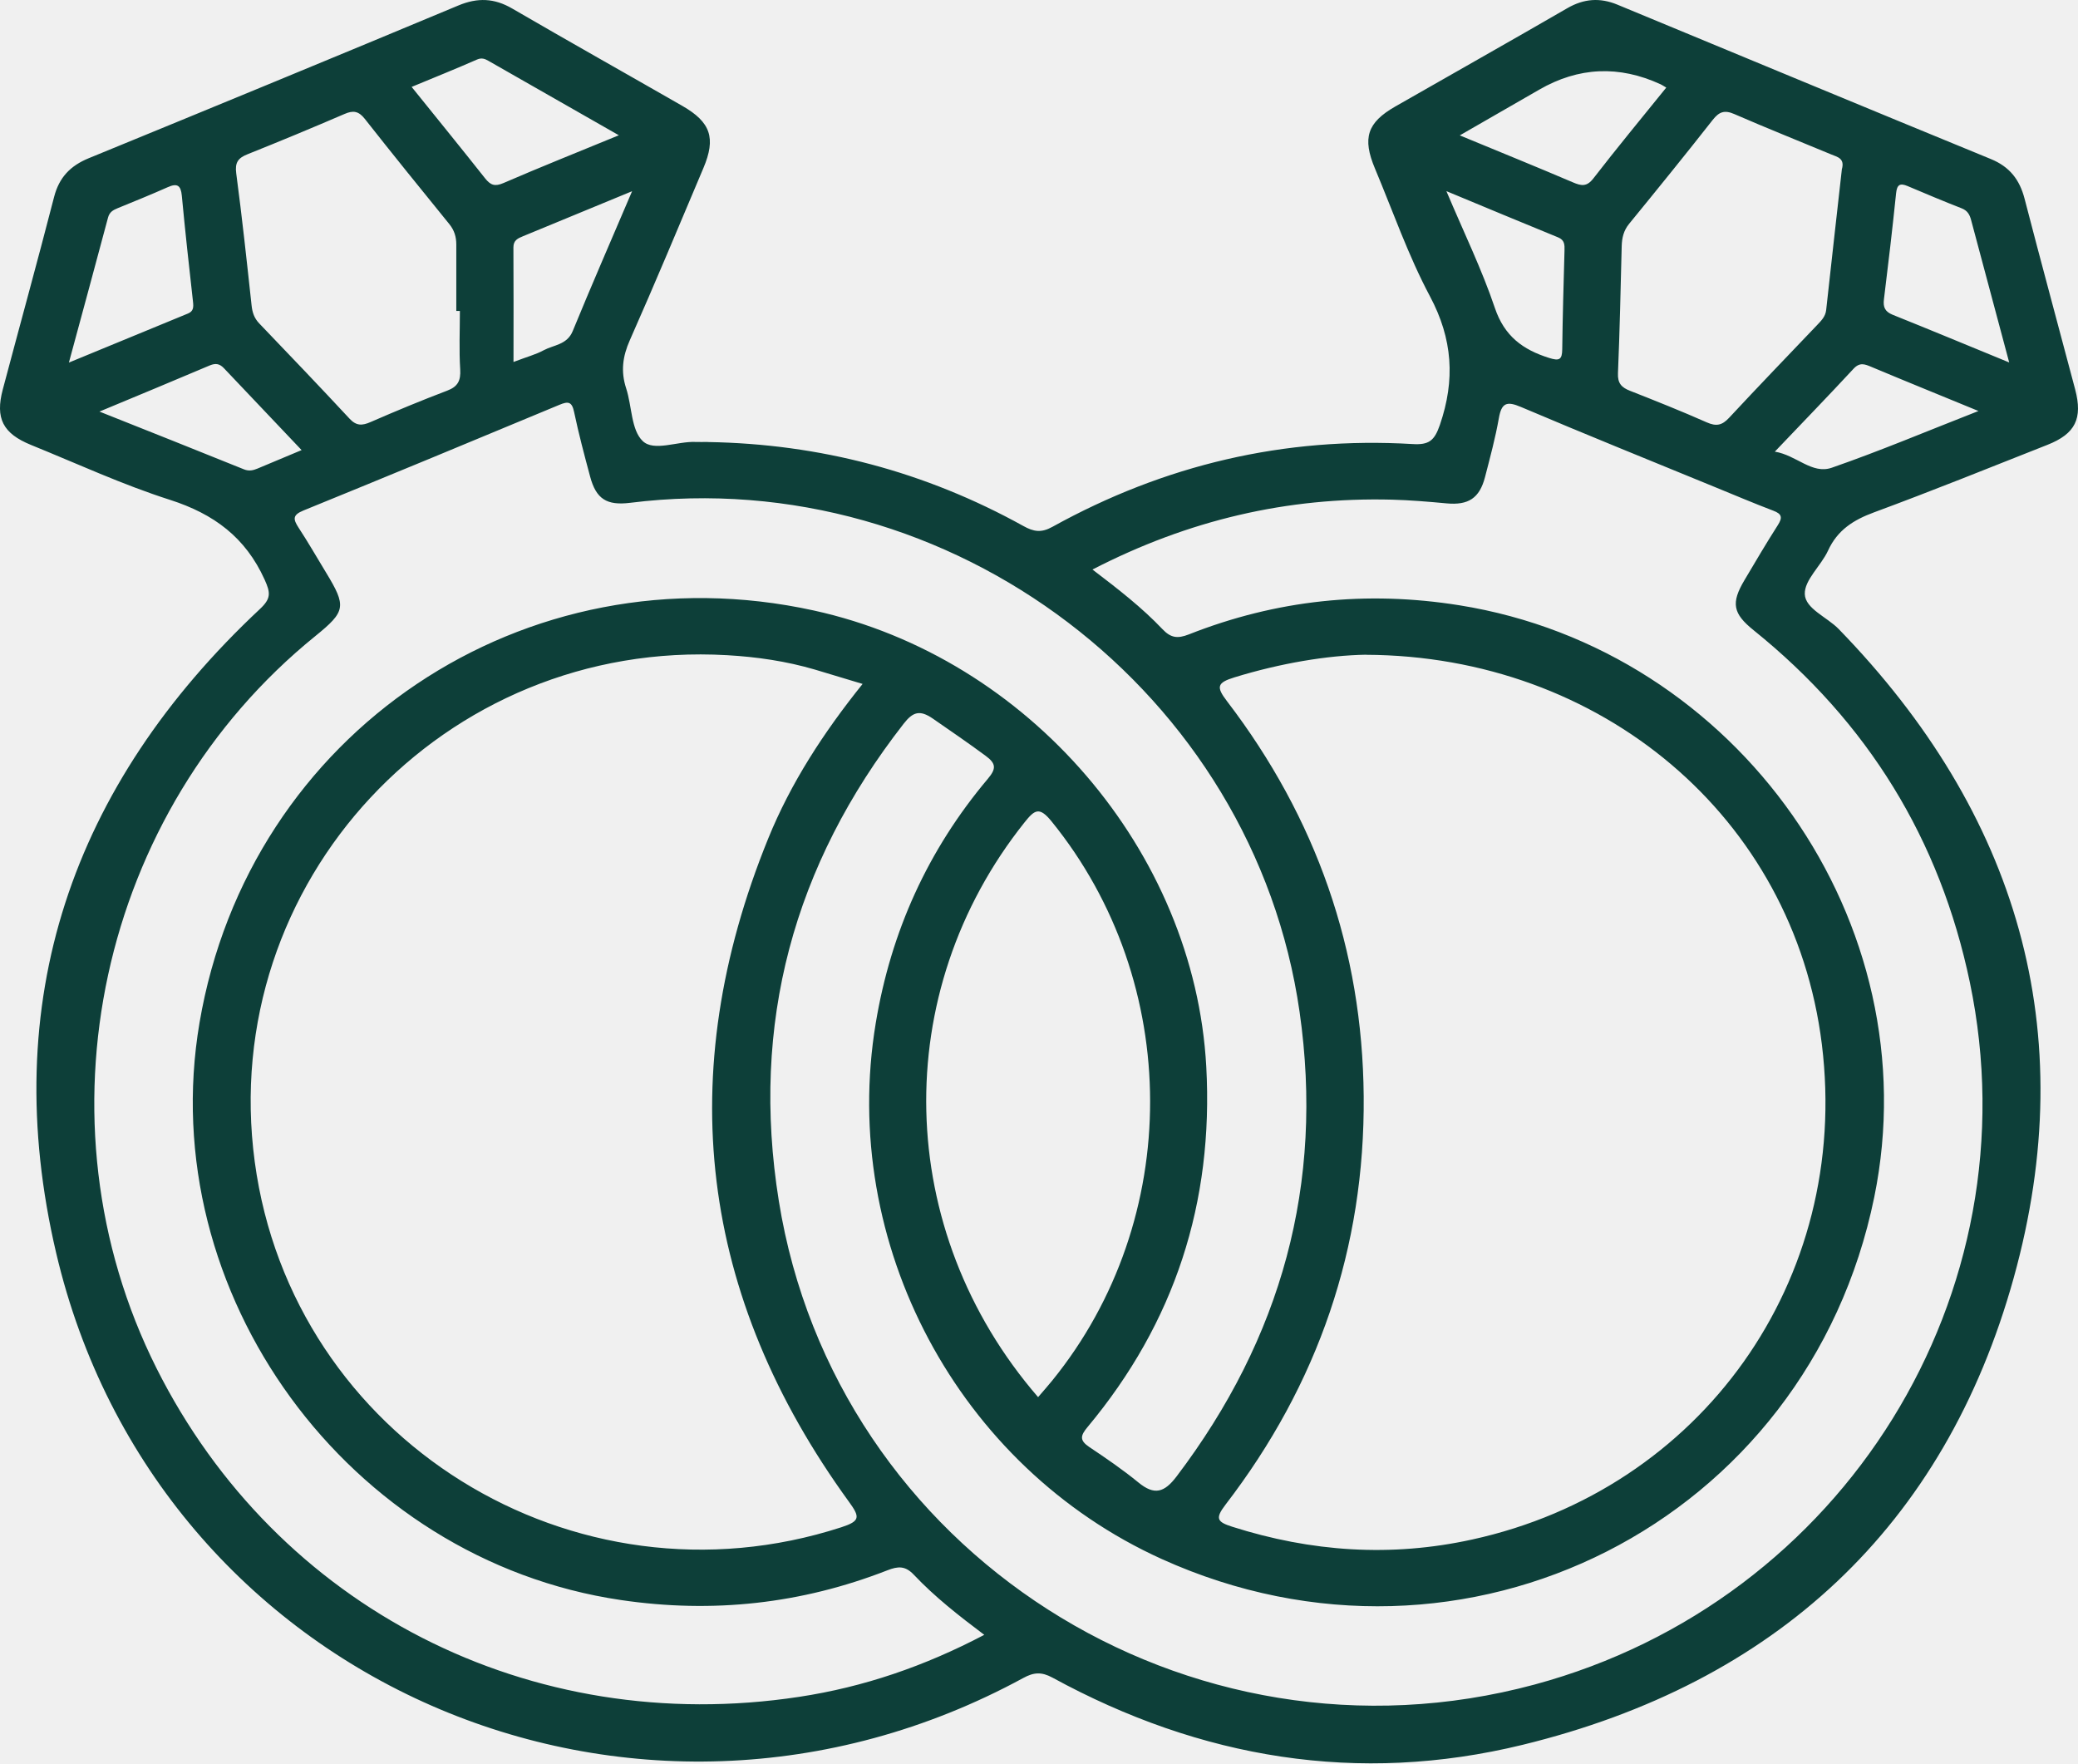
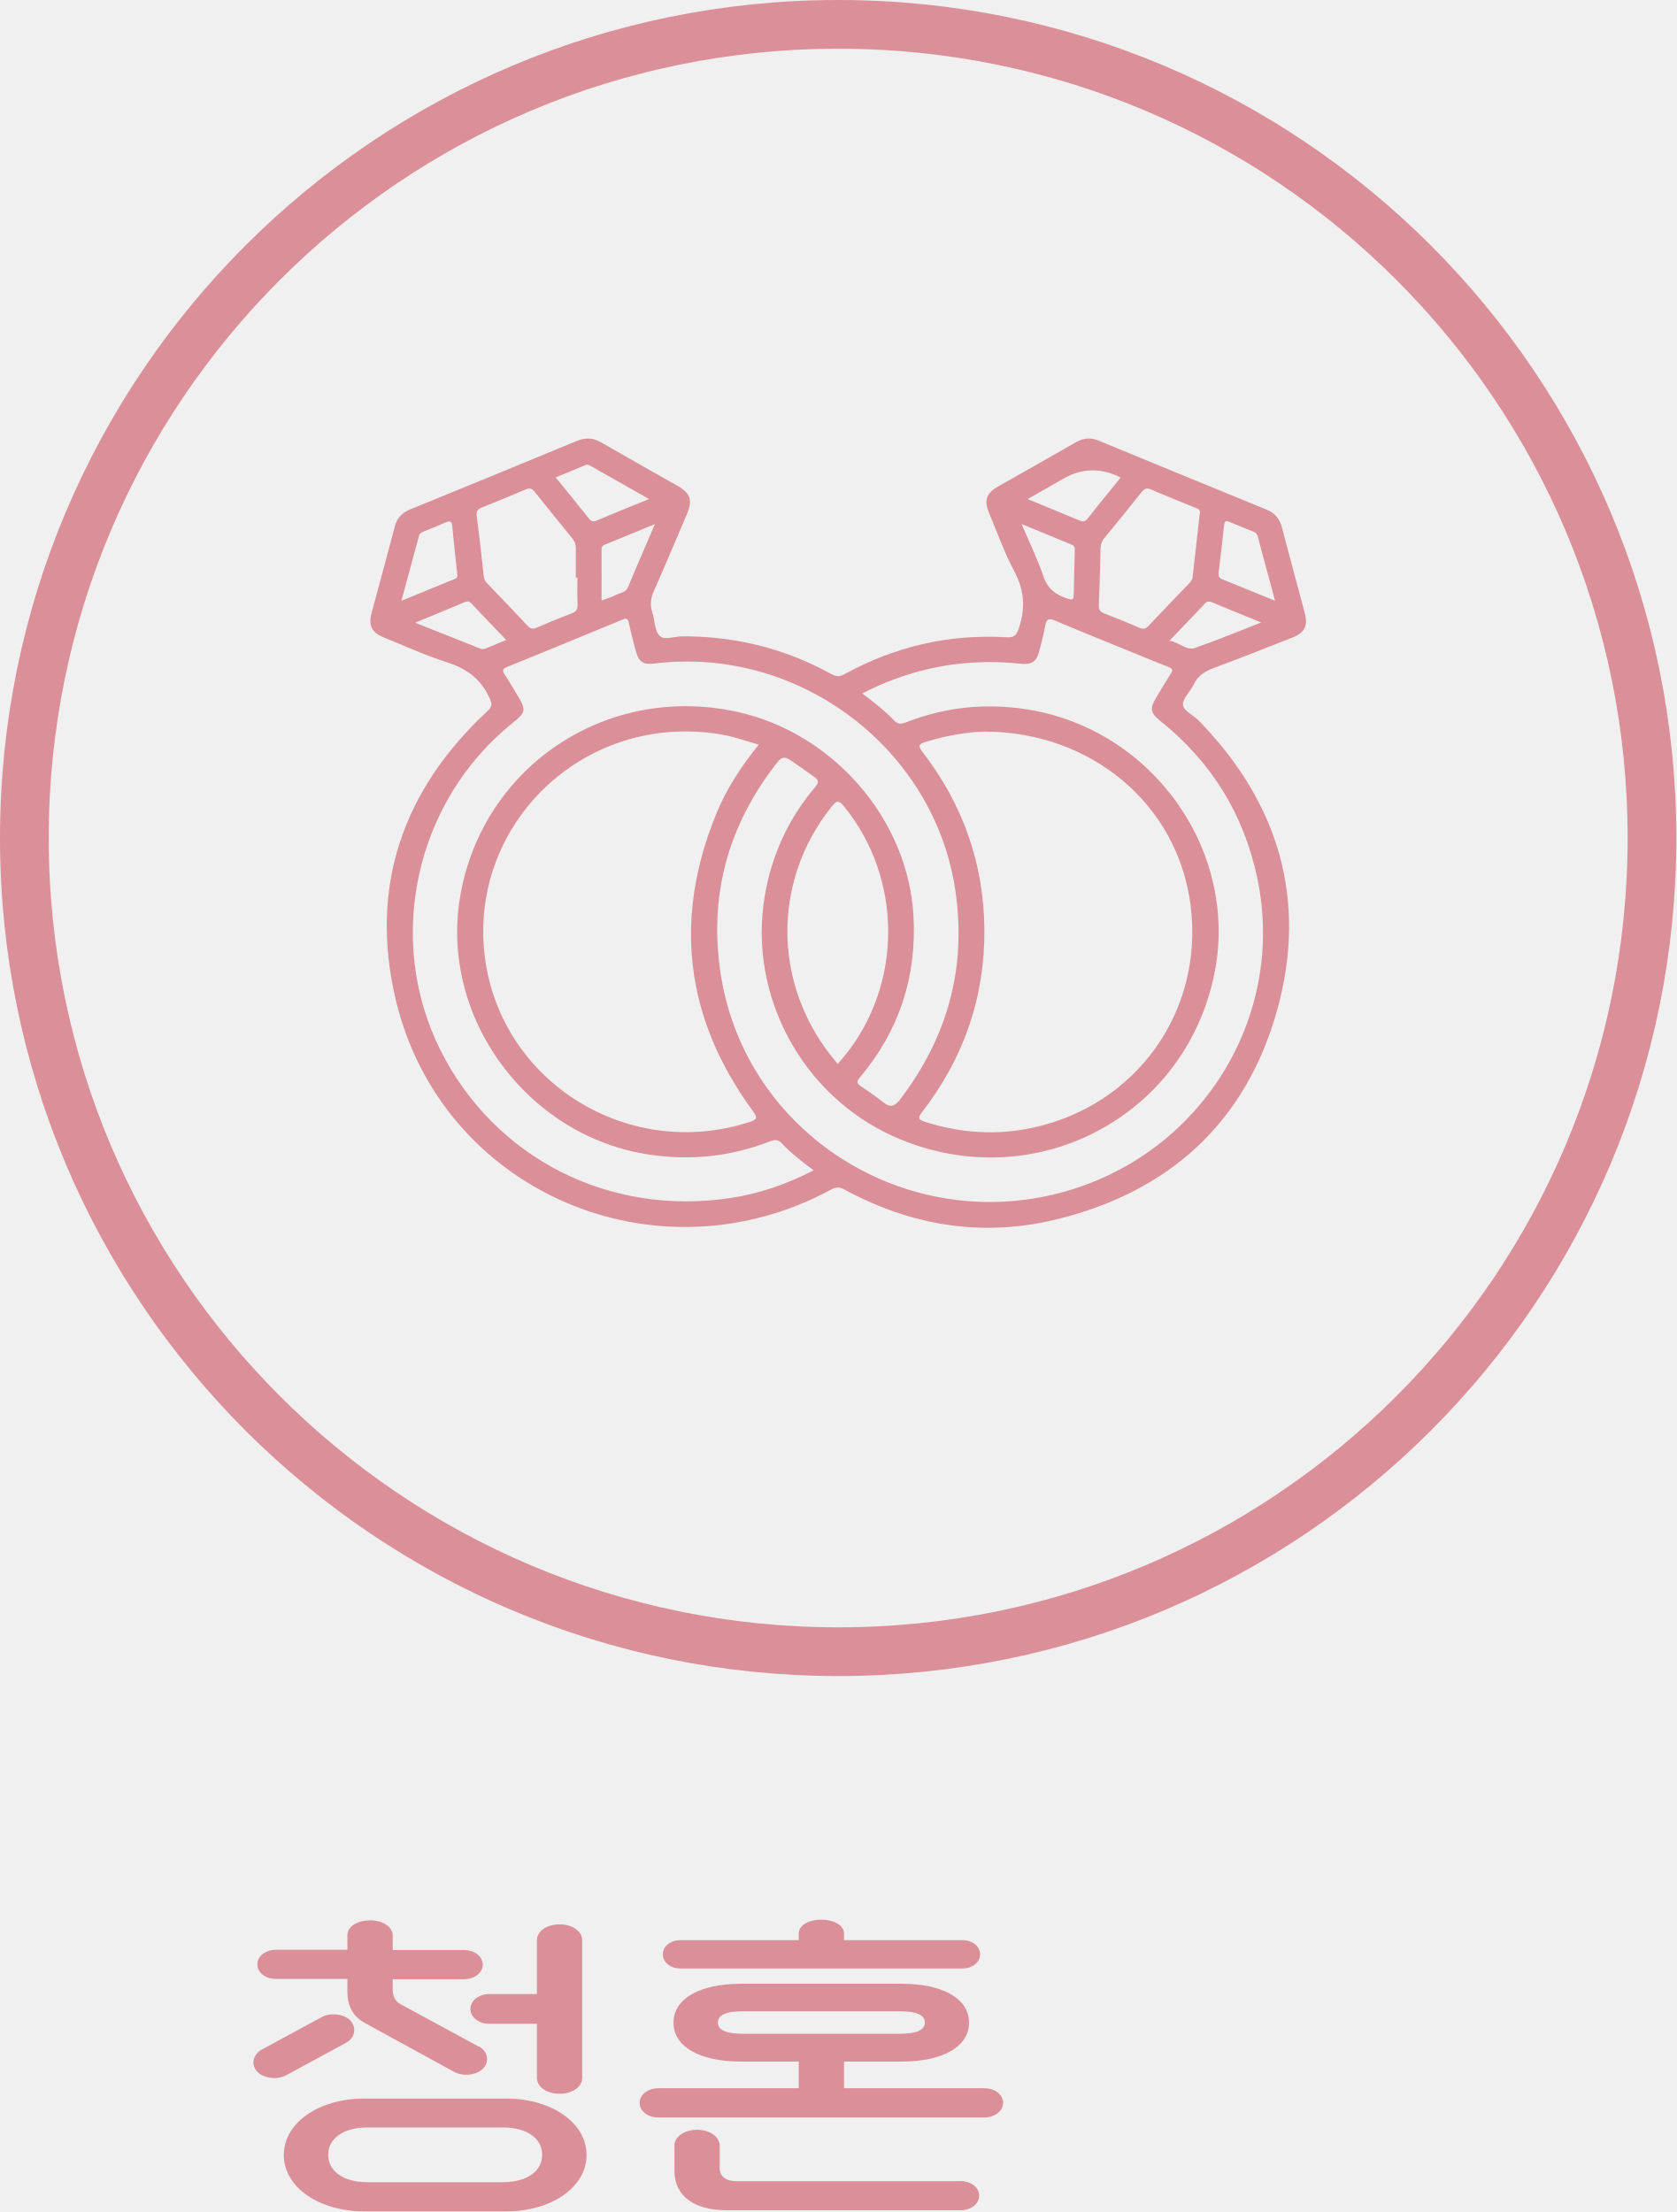
- <svg xmlns="http://www.w3.org/2000/svg" width="99" height="84" viewBox="0 0 99 84" fill="none">
-   <path d="M33.717 21.057C39.066 21.142 44.082 22.47 48.753 25.056C49.252 25.334 49.608 25.391 50.142 25.095C55.475 22.143 61.196 20.792 67.295 21.153C68.077 21.2 68.336 21 68.599 20.241C69.335 18.097 69.211 16.146 68.123 14.109C67.09 12.169 66.362 10.068 65.507 8.031C64.895 6.576 65.135 5.841 66.471 5.075C69.203 3.512 71.943 1.969 74.668 0.391C75.461 -0.067 76.227 -0.121 77.055 0.221C82.985 2.677 88.914 5.141 94.85 7.577C95.741 7.943 96.217 8.555 96.453 9.46C97.238 12.493 98.063 15.518 98.864 18.547C99.231 19.941 98.876 20.665 97.54 21.192C94.796 22.277 92.056 23.382 89.285 24.406C88.302 24.768 87.54 25.249 87.091 26.23C86.758 26.954 85.961 27.628 85.984 28.301C86.007 28.998 87.044 29.395 87.598 29.964C96.124 38.737 99.201 49.122 95.938 60.87C92.641 72.741 84.575 80.181 72.539 83.118C64.702 85.031 57.206 83.772 50.146 79.919C49.616 79.631 49.248 79.662 48.749 79.935C30.219 90.008 7.47 80.127 2.675 59.684C-0.127 47.728 3.395 37.424 12.385 29.01C12.919 28.509 12.892 28.24 12.606 27.609C11.696 25.599 10.191 24.483 8.105 23.813C5.848 23.093 3.681 22.089 1.479 21.196C0.136 20.649 -0.232 19.929 0.132 18.555C0.945 15.495 1.789 12.443 2.578 9.379C2.818 8.451 3.352 7.897 4.223 7.539C10.102 5.129 15.977 2.708 21.84 0.26C22.753 -0.121 23.55 -0.09 24.402 0.406C27.096 1.973 29.812 3.497 32.514 5.048C33.861 5.822 34.116 6.576 33.512 8.005C32.355 10.745 31.21 13.49 30.006 16.207C29.662 16.981 29.569 17.697 29.832 18.501C30.11 19.352 30.064 20.48 30.621 21.011C31.155 21.523 32.274 21.015 33.133 21.053C33.327 21.061 33.52 21.053 33.714 21.053L33.717 21.057ZM41.102 32.582C40.277 32.331 39.554 32.112 38.826 31.897C37.46 31.496 36.059 31.292 34.642 31.211C21.147 30.434 10.345 42.024 12.137 55.346C13.914 68.556 27.324 76.894 40.088 72.752C40.982 72.46 40.978 72.271 40.448 71.543C33.319 61.728 32.034 51.177 36.597 39.949C37.673 37.301 39.225 34.91 41.098 32.578L41.102 32.582ZM65.077 31.188C63.255 31.219 61.017 31.589 58.815 32.266C57.972 32.524 57.937 32.724 58.459 33.406C62.705 38.96 64.911 45.242 64.969 52.22C65.031 59.445 62.794 65.943 58.382 71.682C57.875 72.344 57.995 72.502 58.707 72.729C62.469 73.926 66.266 74.188 70.139 73.337C81.026 70.955 88.186 61.012 86.797 49.749C85.454 38.883 76.235 31.238 65.081 31.192L65.077 31.188ZM46.888 77.875C45.661 76.952 44.527 76.062 43.54 75.019C43.13 74.584 42.789 74.604 42.278 74.804C38.176 76.405 33.953 76.867 29.576 76.22C16.6 74.307 7.311 61.609 9.506 48.718C11.859 34.884 25.014 26.061 38.776 29.083C49.005 31.327 56.911 40.565 57.469 50.812C57.821 57.282 55.967 63.002 51.814 67.979C51.462 68.399 51.431 68.618 51.899 68.934C52.701 69.469 53.498 70.015 54.241 70.624C55.003 71.247 55.475 71.097 56.056 70.331C61.048 63.745 63.088 56.393 61.915 48.206C59.736 32.994 45.32 22.039 30.025 23.952C28.907 24.09 28.4 23.775 28.113 22.697C27.839 21.677 27.568 20.657 27.351 19.625C27.247 19.129 27.069 19.11 26.654 19.283C22.595 20.973 18.535 22.659 14.46 24.317C13.929 24.533 13.964 24.733 14.223 25.134C14.68 25.83 15.094 26.554 15.528 27.266C16.515 28.89 16.476 29.121 15.025 30.299C4.718 38.644 1.525 53.36 7.458 65.181C13.194 76.605 25.269 82.779 38.075 80.832C41.148 80.366 44.047 79.373 46.892 77.879L46.888 77.875ZM52.039 27.124C53.293 28.078 54.411 28.948 55.383 29.972C55.781 30.392 56.102 30.43 56.636 30.222C60.801 28.578 65.089 28.124 69.524 28.833C82.818 30.957 91.963 43.975 89.293 57.028C86.127 72.517 69.795 80.805 55.344 74.265C45.645 69.873 39.979 59.241 41.721 48.745C42.445 44.376 44.206 40.492 47.058 37.105C47.468 36.62 47.464 36.377 46.957 36.004C46.129 35.392 45.282 34.814 44.438 34.229C43.822 33.806 43.493 33.91 43.052 34.476C37.797 41.208 35.753 48.779 37.104 57.205C39.79 73.945 56.609 84.696 73.108 80.247C87.849 76.27 96.94 61.609 93.848 46.797C92.424 39.984 88.983 34.399 83.546 30.022C82.555 29.225 82.462 28.725 83.108 27.639C83.631 26.758 84.15 25.873 84.703 25.01C84.927 24.656 84.897 24.483 84.486 24.329C83.557 23.975 82.64 23.586 81.719 23.209C78.631 21.942 75.534 20.692 72.462 19.387C71.784 19.098 71.537 19.19 71.409 19.918C71.243 20.861 70.991 21.792 70.751 22.72C70.488 23.74 69.95 24.075 68.917 23.979C68.05 23.898 67.183 23.825 66.316 23.802C61.331 23.675 56.629 24.768 52.047 27.131L52.039 27.124ZM49.457 66.555C49.717 66.255 49.926 66.016 50.127 65.77C56.37 58.087 56.339 46.808 50.096 39.125C49.519 38.417 49.295 38.567 48.811 39.175C42.348 47.278 42.58 58.606 49.457 66.555ZM87.745 8.081C87.911 7.535 87.524 7.477 87.246 7.358C85.705 6.715 84.153 6.099 82.625 5.433C82.156 5.229 81.901 5.325 81.595 5.714C80.287 7.381 78.952 9.025 77.613 10.664C77.35 10.988 77.272 11.334 77.261 11.727C77.21 13.744 77.168 15.764 77.083 17.782C77.063 18.259 77.253 18.459 77.659 18.617C78.882 19.098 80.109 19.587 81.309 20.118C81.766 20.322 82.044 20.264 82.381 19.899C83.759 18.417 85.163 16.962 86.561 15.495C86.758 15.287 86.967 15.087 87.002 14.771C87.249 12.512 87.505 10.252 87.749 8.074L87.745 8.081ZM21.91 14.814C21.852 14.814 21.797 14.814 21.739 14.814C21.739 13.759 21.739 12.704 21.739 11.65C21.739 11.284 21.646 10.972 21.41 10.68C20.056 9.013 18.705 7.346 17.378 5.66C17.087 5.291 16.828 5.248 16.414 5.429C14.885 6.088 13.345 6.727 11.797 7.346C11.34 7.527 11.185 7.743 11.255 8.262C11.534 10.352 11.758 12.45 11.986 14.548C12.021 14.879 12.11 15.156 12.35 15.406C13.794 16.912 15.234 18.417 16.654 19.945C16.979 20.295 17.258 20.28 17.66 20.103C18.864 19.579 20.079 19.075 21.306 18.609C21.813 18.417 21.956 18.132 21.925 17.601C21.867 16.677 21.91 15.745 21.91 14.818V14.814ZM79.382 4.171C79.231 4.082 79.176 4.044 79.118 4.017C77.134 3.103 75.203 3.189 73.325 4.275C72.098 4.983 70.871 5.687 69.547 6.449C71.444 7.235 73.197 7.943 74.935 8.686C75.337 8.859 75.597 8.905 75.91 8.501C77.025 7.061 78.186 5.653 79.382 4.175V4.171ZM95.721 17.262C95.079 14.856 94.495 12.674 93.91 10.491C93.844 10.237 93.744 10.037 93.461 9.925C92.594 9.587 91.735 9.225 90.88 8.863C90.524 8.713 90.377 8.79 90.334 9.202C90.16 10.891 89.963 12.577 89.754 14.263C89.707 14.64 89.811 14.848 90.171 14.995C91.956 15.711 93.732 16.45 95.721 17.266V17.262ZM29.487 6.446C27.324 5.21 25.296 4.051 23.268 2.897C23.105 2.804 22.951 2.739 22.73 2.835C21.72 3.278 20.698 3.69 19.611 4.14C20.83 5.653 21.979 7.065 23.109 8.493C23.372 8.824 23.578 8.898 23.992 8.717C25.756 7.954 27.541 7.242 29.487 6.442V6.446ZM3.279 17.273C5.307 16.438 7.133 15.684 8.96 14.933C9.219 14.825 9.223 14.633 9.196 14.383C9.006 12.697 8.821 11.011 8.662 9.321C8.616 8.832 8.445 8.713 7.992 8.917C7.203 9.267 6.398 9.594 5.597 9.921C5.38 10.01 5.218 10.106 5.148 10.36C4.552 12.597 3.944 14.829 3.282 17.273H3.279ZM14.37 21.442C13.101 20.103 11.886 18.828 10.675 17.547C10.469 17.327 10.28 17.289 9.993 17.408C8.31 18.124 6.622 18.821 4.738 19.606C7.164 20.572 9.397 21.457 11.623 22.358C11.863 22.454 12.056 22.408 12.261 22.324C12.931 22.046 13.604 21.762 14.367 21.442H14.37ZM68.909 9.105C69.752 11.099 70.604 12.847 71.219 14.671C71.672 16.011 72.547 16.657 73.801 17.05C74.284 17.204 74.424 17.139 74.428 16.634C74.447 15.068 74.493 13.497 74.536 11.931C74.544 11.665 74.544 11.434 74.23 11.307C72.524 10.61 70.825 9.902 68.909 9.105ZM30.114 9.109C28.226 9.891 26.569 10.572 24.917 11.253C24.673 11.353 24.46 11.446 24.46 11.781C24.472 13.551 24.464 15.326 24.464 17.243C25.13 16.989 25.536 16.885 25.896 16.688C26.38 16.427 27.014 16.43 27.285 15.772C28.168 13.62 29.1 11.484 30.114 9.109ZM94.258 19.579C92.424 18.825 90.791 18.163 89.165 17.481C88.852 17.35 88.612 17.243 88.314 17.558C87.118 18.848 85.891 20.114 84.556 21.515C85.593 21.685 86.325 22.608 87.269 22.281C89.564 21.485 91.805 20.538 94.258 19.579Z" fill="#0D3F39" />
+ <svg xmlns="http://www.w3.org/2000/svg" width="172" height="227" viewBox="0 0 172 227" fill="none">
+   <circle cx="86" cy="86" r="83.5" stroke="#DB9099" stroke-width="5" />
+   <mask id="path-2-inside-1_3808_1346" fill="white">
+     <path d="M70.696 65.305C75.882 65.387 80.746 66.667 85.276 69.162C85.76 69.429 86.105 69.485 86.623 69.199C91.794 66.352 97.341 65.049 103.256 65.398C104.014 65.442 104.265 65.249 104.52 64.518C105.233 62.451 105.113 60.569 104.059 58.605C103.057 56.735 102.351 54.708 101.522 52.745C100.929 51.342 101.162 50.633 102.456 49.894C105.106 48.387 107.763 46.899 110.405 45.377C111.174 44.935 111.917 44.883 112.72 45.214C118.47 47.582 124.219 49.957 129.976 52.307C130.839 52.659 131.301 53.249 131.53 54.122C132.292 57.047 133.091 59.964 133.868 62.885C134.224 64.229 133.879 64.927 132.585 65.435C129.924 66.482 127.267 67.547 124.58 68.534C123.626 68.883 122.887 69.347 122.452 70.294C122.129 70.992 121.356 71.641 121.378 72.291C121.401 72.963 122.407 73.345 122.943 73.894C131.211 82.353 134.194 92.368 131.031 103.696C127.833 115.143 120.012 122.318 108.341 125.15C100.741 126.994 93.472 125.781 86.627 122.065C86.113 121.787 85.756 121.816 85.272 122.08C67.303 131.794 45.244 122.266 40.594 102.552C37.877 91.024 41.292 81.088 50.01 72.974C50.528 72.491 50.502 72.231 50.224 71.623C49.342 69.685 47.882 68.609 45.859 67.963C43.671 67.269 41.57 66.3 39.434 65.439C38.132 64.912 37.775 64.218 38.128 62.892C38.916 59.942 39.734 56.998 40.5 54.044C40.733 53.149 41.251 52.615 42.095 52.27C47.796 49.946 53.492 47.611 59.178 45.251C60.064 44.883 60.837 44.913 61.663 45.392C64.275 46.902 66.909 48.372 69.529 49.868C70.835 50.614 71.082 51.342 70.497 52.719C69.375 55.361 68.264 58.008 67.097 60.628C66.763 61.374 66.673 62.065 66.928 62.841C67.198 63.661 67.153 64.748 67.693 65.261C68.211 65.754 69.296 65.264 70.129 65.301C70.317 65.309 70.504 65.301 70.692 65.301L70.696 65.305ZM77.856 76.418C77.057 76.177 76.355 75.965 75.65 75.757C74.325 75.371 72.966 75.175 71.593 75.097C58.506 74.347 48.032 85.523 49.77 98.369C51.492 111.108 64.496 119.148 76.873 115.154C77.74 114.872 77.736 114.69 77.222 113.988C70.309 104.523 69.063 94.35 73.488 83.522C74.531 80.969 76.036 78.664 77.853 76.414L77.856 76.418ZM101.105 75.075C99.338 75.104 97.168 75.46 95.033 76.114C94.215 76.362 94.181 76.555 94.688 77.212C98.805 82.569 100.944 88.626 101 95.355C101.06 102.322 98.891 108.588 94.613 114.122C94.121 114.76 94.238 114.913 94.928 115.132C98.576 116.286 102.257 116.538 106.014 115.718C116.571 113.42 123.514 103.833 122.167 92.972C120.864 82.494 111.925 75.123 101.109 75.078L101.105 75.075ZM83.467 120.094C82.277 119.203 81.177 118.346 80.221 117.34C79.823 116.921 79.493 116.939 78.997 117.132C75.019 118.676 70.925 119.122 66.68 118.498C54.097 116.653 45.09 104.408 47.218 91.978C49.499 78.638 62.255 70.13 75.601 73.044C85.52 75.208 93.187 84.116 93.727 93.997C94.069 100.236 92.271 105.752 88.244 110.551C87.903 110.956 87.873 111.167 88.327 111.472C89.104 111.988 89.877 112.515 90.597 113.101C91.337 113.703 91.794 113.558 92.357 112.819C97.198 106.468 99.176 99.379 98.039 91.484C95.926 76.815 81.947 66.252 67.115 68.096C66.031 68.23 65.539 67.926 65.261 66.886C64.995 65.903 64.732 64.919 64.522 63.924C64.421 63.446 64.248 63.427 63.847 63.594C59.91 65.224 55.973 66.849 52.021 68.449C51.507 68.657 51.541 68.85 51.792 69.236C52.235 69.908 52.637 70.606 53.057 71.292C54.014 72.859 53.977 73.081 52.569 74.217C42.575 82.264 39.479 96.454 45.232 107.853C50.794 118.869 62.503 124.823 74.921 122.945C77.901 122.496 80.712 121.538 83.471 120.098L83.467 120.094ZM88.462 71.155C89.678 72.075 90.762 72.914 91.704 73.901C92.091 74.306 92.402 74.343 92.92 74.143C96.958 72.558 101.117 72.12 105.417 72.803C118.309 74.852 127.177 87.405 124.587 99.991C121.517 114.927 105.68 122.919 91.667 116.613C82.262 112.377 76.768 102.126 78.457 92.004C79.159 87.791 80.866 84.046 83.632 80.779C84.03 80.312 84.026 80.078 83.534 79.718C82.731 79.128 81.909 78.571 81.091 78.007C80.495 77.598 80.175 77.699 79.748 78.244C74.651 84.736 72.67 92.037 73.98 100.162C76.584 116.304 92.894 126.671 108.893 122.381C123.187 118.546 132.003 104.408 129.004 90.126C127.623 83.556 124.287 78.17 119.014 73.95C118.053 73.181 117.963 72.699 118.59 71.652C119.097 70.802 119.6 69.948 120.136 69.117C120.354 68.776 120.324 68.609 119.926 68.46C119.025 68.119 118.136 67.744 117.243 67.38C114.248 66.159 111.246 64.953 108.266 63.694C107.609 63.416 107.369 63.505 107.245 64.207C107.084 65.116 106.84 66.014 106.607 66.909C106.352 67.892 105.83 68.215 104.828 68.122C103.988 68.044 103.147 67.974 102.306 67.952C97.472 67.829 92.913 68.883 88.469 71.162L88.462 71.155ZM85.959 109.178C86.21 108.888 86.413 108.658 86.608 108.421C92.661 101.012 92.631 90.137 86.578 82.728C86.019 82.045 85.801 82.19 85.332 82.776C79.065 90.59 79.29 101.513 85.959 109.178ZM123.086 52.793C123.247 52.266 122.872 52.21 122.602 52.095C121.108 51.475 119.603 50.881 118.121 50.239C117.667 50.042 117.419 50.135 117.123 50.51C115.854 52.117 114.559 53.702 113.261 55.283C113.006 55.595 112.931 55.929 112.919 56.308C112.871 58.253 112.829 60.202 112.747 62.147C112.728 62.607 112.912 62.8 113.306 62.952C114.492 63.416 115.681 63.887 116.845 64.4C117.288 64.596 117.558 64.54 117.884 64.188C119.22 62.759 120.583 61.356 121.938 59.942C122.129 59.741 122.332 59.548 122.365 59.244C122.606 57.065 122.853 54.886 123.09 52.785L123.086 52.793ZM59.246 59.285C59.189 59.285 59.137 59.285 59.081 59.285C59.081 58.268 59.081 57.251 59.081 56.234C59.081 55.881 58.99 55.58 58.761 55.298C57.448 53.691 56.138 52.084 54.851 50.458C54.57 50.102 54.318 50.061 53.917 50.236C52.434 50.87 50.941 51.486 49.439 52.084C48.996 52.258 48.846 52.466 48.914 52.967C49.184 54.983 49.402 57.006 49.623 59.029C49.657 59.348 49.743 59.615 49.976 59.856C51.376 61.308 52.772 62.759 54.149 64.233C54.465 64.57 54.735 64.555 55.125 64.385C56.292 63.88 57.471 63.394 58.66 62.944C59.152 62.759 59.291 62.484 59.261 61.972C59.204 61.081 59.246 60.183 59.246 59.288V59.285ZM114.976 49.022C114.83 48.936 114.777 48.899 114.721 48.873C112.797 47.992 110.924 48.075 109.103 49.122C107.913 49.805 106.723 50.484 105.44 51.219C107.279 51.976 108.979 52.659 110.664 53.376C111.054 53.543 111.306 53.587 111.61 53.197C112.69 51.809 113.816 50.451 114.976 49.025V49.022ZM130.821 61.645C130.198 59.325 129.631 57.221 129.064 55.116C129.001 54.871 128.903 54.678 128.629 54.571C127.788 54.244 126.955 53.895 126.126 53.546C125.781 53.402 125.638 53.476 125.597 53.873C125.428 55.502 125.236 57.128 125.034 58.754C124.989 59.118 125.09 59.318 125.439 59.459C127.169 60.15 128.892 60.862 130.821 61.649V61.645ZM66.594 51.215C64.496 50.024 62.529 48.907 60.563 47.793C60.405 47.704 60.255 47.641 60.041 47.734C59.062 48.161 58.071 48.558 57.016 48.992C58.199 50.451 59.313 51.813 60.409 53.19C60.664 53.509 60.863 53.58 61.265 53.405C62.976 52.67 64.706 51.984 66.594 51.212V51.215ZM41.179 61.657C43.146 60.851 44.917 60.124 46.688 59.4C46.94 59.296 46.944 59.11 46.917 58.869C46.733 57.243 46.553 55.617 46.4 53.988C46.355 53.517 46.189 53.402 45.75 53.598C44.985 53.936 44.204 54.252 43.427 54.567C43.217 54.652 43.059 54.745 42.992 54.99C42.414 57.147 41.825 59.3 41.183 61.657H41.179ZM51.935 65.676C50.704 64.385 49.526 63.156 48.351 61.92C48.152 61.709 47.968 61.671 47.691 61.786C46.058 62.477 44.422 63.149 42.594 63.906C44.947 64.838 47.113 65.691 49.27 66.56C49.503 66.653 49.691 66.608 49.89 66.526C50.539 66.259 51.192 65.984 51.931 65.676H51.935ZM104.821 53.78C105.639 55.703 106.464 57.388 107.061 59.147C107.5 60.439 108.348 61.063 109.564 61.441C110.033 61.59 110.169 61.527 110.172 61.04C110.191 59.53 110.236 58.015 110.277 56.505C110.285 56.248 110.285 56.026 109.981 55.903C108.326 55.231 106.678 54.548 104.821 53.78ZM67.202 53.784C65.37 54.537 63.764 55.194 62.162 55.851C61.925 55.948 61.719 56.037 61.719 56.36C61.73 58.067 61.722 59.778 61.722 61.627C62.368 61.382 62.762 61.282 63.111 61.092C63.58 60.84 64.196 60.844 64.458 60.209C65.314 58.134 66.219 56.074 67.202 53.784ZM129.402 63.88C127.623 63.152 126.039 62.514 124.463 61.857C124.159 61.731 123.927 61.627 123.638 61.931C122.478 63.175 121.288 64.396 119.994 65.747C120.999 65.91 121.709 66.801 122.624 66.486C124.85 65.717 127.023 64.804 129.402 63.88Z" />
+   </mask>
+   <path d="M70.696 65.305C75.882 65.387 80.746 66.667 85.276 69.162C85.76 69.429 86.105 69.485 86.623 69.199C91.794 66.352 97.341 65.049 103.256 65.398C104.014 65.442 104.265 65.249 104.52 64.518C105.233 62.451 105.113 60.569 104.059 58.605C103.057 56.735 102.351 54.708 101.522 52.745C100.929 51.342 101.162 50.633 102.456 49.894C105.106 48.387 107.763 46.899 110.405 45.377C111.174 44.935 111.917 44.883 112.72 45.214C118.47 47.582 124.219 49.957 129.976 52.307C130.839 52.659 131.301 53.249 131.53 54.122C132.292 57.047 133.091 59.964 133.868 62.885C134.224 64.229 133.879 64.927 132.585 65.435C129.924 66.482 127.267 67.547 124.58 68.534C123.626 68.883 122.887 69.347 122.452 70.294C122.129 70.992 121.356 71.641 121.378 72.291C121.401 72.963 122.407 73.345 122.943 73.894C131.211 82.353 134.194 92.368 131.031 103.696C127.833 115.143 120.012 122.318 108.341 125.15C100.741 126.994 93.472 125.781 86.627 122.065C86.113 121.787 85.756 121.816 85.272 122.08C67.303 131.794 45.244 122.266 40.594 102.552C37.877 91.024 41.292 81.088 50.01 72.974C50.528 72.491 50.502 72.231 50.224 71.623C49.342 69.685 47.882 68.609 45.859 67.963C43.671 67.269 41.57 66.3 39.434 65.439C38.132 64.912 37.775 64.218 38.128 62.892C38.916 59.942 39.734 56.998 40.5 54.044C40.733 53.149 41.251 52.615 42.095 52.27C47.796 49.946 53.492 47.611 59.178 45.251C60.064 44.883 60.837 44.913 61.663 45.392C64.275 46.902 66.909 48.372 69.529 49.868C70.835 50.614 71.082 51.342 70.497 52.719C69.375 55.361 68.264 58.008 67.097 60.628C66.763 61.374 66.673 62.065 66.928 62.841C67.198 63.661 67.153 64.748 67.693 65.261C68.211 65.754 69.296 65.264 70.129 65.301C70.317 65.309 70.504 65.301 70.692 65.301L70.696 65.305ZM77.856 76.418C77.057 76.177 76.355 75.965 75.65 75.757C74.325 75.371 72.966 75.175 71.593 75.097C58.506 74.347 48.032 85.523 49.77 98.369C51.492 111.108 64.496 119.148 76.873 115.154C77.74 114.872 77.736 114.69 77.222 113.988C70.309 104.523 69.063 94.35 73.488 83.522C74.531 80.969 76.036 78.664 77.853 76.414L77.856 76.418ZM101.105 75.075C99.338 75.104 97.168 75.46 95.033 76.114C94.215 76.362 94.181 76.555 94.688 77.212C98.805 82.569 100.944 88.626 101 95.355C101.06 102.322 98.891 108.588 94.613 114.122C94.121 114.76 94.238 114.913 94.928 115.132C98.576 116.286 102.257 116.538 106.014 115.718C116.571 113.42 123.514 103.833 122.167 92.972C120.864 82.494 111.925 75.123 101.109 75.078L101.105 75.075ZM83.467 120.094C82.277 119.203 81.177 118.346 80.221 117.34C79.823 116.921 79.493 116.939 78.997 117.132C75.019 118.676 70.925 119.122 66.68 118.498C54.097 116.653 45.09 104.408 47.218 91.978C49.499 78.638 62.255 70.13 75.601 73.044C85.52 75.208 93.187 84.116 93.727 93.997C94.069 100.236 92.271 105.752 88.244 110.551C87.903 110.956 87.873 111.167 88.327 111.472C89.104 111.988 89.877 112.515 90.597 113.101C91.337 113.703 91.794 113.558 92.357 112.819C97.198 106.468 99.176 99.379 98.039 91.484C95.926 76.815 81.947 66.252 67.115 68.096C66.031 68.23 65.539 67.926 65.261 66.886C64.995 65.903 64.732 64.919 64.522 63.924C64.421 63.446 64.248 63.427 63.847 63.594C59.91 65.224 55.973 66.849 52.021 68.449C51.507 68.657 51.541 68.85 51.792 69.236C52.235 69.908 52.637 70.606 53.057 71.292C54.014 72.859 53.977 73.081 52.569 74.217C42.575 82.264 39.479 96.454 45.232 107.853C50.794 118.869 62.503 124.823 74.921 122.945C77.901 122.496 80.712 121.538 83.471 120.098L83.467 120.094ZM88.462 71.155C89.678 72.075 90.762 72.914 91.704 73.901C92.091 74.306 92.402 74.343 92.92 74.143C96.958 72.558 101.117 72.12 105.417 72.803C118.309 74.852 127.177 87.405 124.587 99.991C121.517 114.927 105.68 122.919 91.667 116.613C82.262 112.377 76.768 102.126 78.457 92.004C79.159 87.791 80.866 84.046 83.632 80.779C84.03 80.312 84.026 80.078 83.534 79.718C82.731 79.128 81.909 78.571 81.091 78.007C80.495 77.598 80.175 77.699 79.748 78.244C74.651 84.736 72.67 92.037 73.98 100.162C76.584 116.304 92.894 126.671 108.893 122.381C123.187 118.546 132.003 104.408 129.004 90.126C127.623 83.556 124.287 78.17 119.014 73.95C118.053 73.181 117.963 72.699 118.59 71.652C119.097 70.802 119.6 69.948 120.136 69.117C120.354 68.776 120.324 68.609 119.926 68.46C119.025 68.119 118.136 67.744 117.243 67.38C114.248 66.159 111.246 64.953 108.266 63.694C107.609 63.416 107.369 63.505 107.245 64.207C107.084 65.116 106.84 66.014 106.607 66.909C106.352 67.892 105.83 68.215 104.828 68.122C103.988 68.044 103.147 67.974 102.306 67.952C97.472 67.829 92.913 68.883 88.469 71.162L88.462 71.155ZM85.959 109.178C86.21 108.888 86.413 108.658 86.608 108.421C92.661 101.012 92.631 90.137 86.578 82.728C86.019 82.045 85.801 82.19 85.332 82.776C79.065 90.59 79.29 101.513 85.959 109.178ZM123.086 52.793C123.247 52.266 122.872 52.21 122.602 52.095C121.108 51.475 119.603 50.881 118.121 50.239C117.667 50.042 117.419 50.135 117.123 50.51C115.854 52.117 114.559 53.702 113.261 55.283C113.006 55.595 112.931 55.929 112.919 56.308C112.871 58.253 112.829 60.202 112.747 62.147C112.728 62.607 112.912 62.8 113.306 62.952C114.492 63.416 115.681 63.887 116.845 64.4C117.288 64.596 117.558 64.54 117.884 64.188C119.22 62.759 120.583 61.356 121.938 59.942C122.129 59.741 122.332 59.548 122.365 59.244C122.606 57.065 122.853 54.886 123.09 52.785L123.086 52.793ZM59.246 59.285C59.189 59.285 59.137 59.285 59.081 59.285C59.081 58.268 59.081 57.251 59.081 56.234C59.081 55.881 58.99 55.58 58.761 55.298C57.448 53.691 56.138 52.084 54.851 50.458C54.57 50.102 54.318 50.061 53.917 50.236C52.434 50.87 50.941 51.486 49.439 52.084C48.996 52.258 48.846 52.466 48.914 52.967C49.184 54.983 49.402 57.006 49.623 59.029C49.657 59.348 49.743 59.615 49.976 59.856C51.376 61.308 52.772 62.759 54.149 64.233C54.465 64.57 54.735 64.555 55.125 64.385C56.292 63.88 57.471 63.394 58.66 62.944C59.152 62.759 59.291 62.484 59.261 61.972C59.204 61.081 59.246 60.183 59.246 59.288V59.285ZM114.976 49.022C114.83 48.936 114.777 48.899 114.721 48.873C112.797 47.992 110.924 48.075 109.103 49.122C107.913 49.805 106.723 50.484 105.44 51.219C107.279 51.976 108.979 52.659 110.664 53.376C111.054 53.543 111.306 53.587 111.61 53.197C112.69 51.809 113.816 50.451 114.976 49.025V49.022ZM130.821 61.645C130.198 59.325 129.631 57.221 129.064 55.116C129.001 54.871 128.903 54.678 128.629 54.571C127.788 54.244 126.955 53.895 126.126 53.546C125.781 53.402 125.638 53.476 125.597 53.873C125.428 55.502 125.236 57.128 125.034 58.754C124.989 59.118 125.09 59.318 125.439 59.459C127.169 60.15 128.892 60.862 130.821 61.649V61.645ZM66.594 51.215C64.496 50.024 62.529 48.907 60.563 47.793C60.405 47.704 60.255 47.641 60.041 47.734C59.062 48.161 58.071 48.558 57.016 48.992C58.199 50.451 59.313 51.813 60.409 53.19C60.664 53.509 60.863 53.58 61.265 53.405C62.976 52.67 64.706 51.984 66.594 51.212V51.215ZM41.179 61.657C43.146 60.851 44.917 60.124 46.688 59.4C46.94 59.296 46.944 59.11 46.917 58.869C46.733 57.243 46.553 55.617 46.4 53.988C46.355 53.517 46.189 53.402 45.75 53.598C44.985 53.936 44.204 54.252 43.427 54.567C43.217 54.652 43.059 54.745 42.992 54.99C42.414 57.147 41.825 59.3 41.183 61.657H41.179ZM51.935 65.676C50.704 64.385 49.526 63.156 48.351 61.92C48.152 61.709 47.968 61.671 47.691 61.786C46.058 62.477 44.422 63.149 42.594 63.906C44.947 64.838 47.113 65.691 49.27 66.56C49.503 66.653 49.691 66.608 49.89 66.526C50.539 66.259 51.192 65.984 51.931 65.676H51.935ZM104.821 53.78C105.639 55.703 106.464 57.388 107.061 59.147C107.5 60.439 108.348 61.063 109.564 61.441C110.033 61.59 110.169 61.527 110.172 61.04C110.191 59.53 110.236 58.015 110.277 56.505C110.285 56.248 110.285 56.026 109.981 55.903C108.326 55.231 106.678 54.548 104.821 53.78ZM67.202 53.784C65.37 54.537 63.764 55.194 62.162 55.851C61.925 55.948 61.719 56.037 61.719 56.36C61.73 58.067 61.722 59.778 61.722 61.627C62.368 61.382 62.762 61.282 63.111 61.092C63.58 60.84 64.196 60.844 64.458 60.209C65.314 58.134 66.219 56.074 67.202 53.784ZM129.402 63.88C127.623 63.152 126.039 62.514 124.463 61.857C124.159 61.731 123.927 61.627 123.638 61.931C122.478 63.175 121.288 64.396 119.994 65.747C120.999 65.91 121.709 66.801 122.624 66.486C124.85 65.717 127.023 64.804 129.402 63.88Z" fill="#DB9099" stroke="#DB9099" stroke-width="6" mask="url(#path-2-inside-1_3808_1346)" />
+   <path d="M35.514 209.631L29.398 212.947C28.469 213.483 27.037 213.286 26.405 212.608C25.699 211.903 25.959 210.816 26.851 210.336L32.967 207.02C33.897 206.483 35.328 206.681 35.96 207.358C36.63 208.106 36.407 209.151 35.514 209.631ZM49.122 209.998C50.014 210.477 50.274 211.55 49.568 212.27C48.936 212.947 47.523 213.145 46.575 212.608L37.429 207.598C36.128 206.893 35.644 205.735 35.644 204.409V203.082H28.32C27.242 203.082 26.405 202.433 26.405 201.586C26.405 200.74 27.26 200.09 28.32 200.09H35.644V198.594C35.644 197.705 36.667 197.07 37.968 197.07C39.269 197.07 40.292 197.719 40.292 198.623V200.119H47.616C48.694 200.119 49.531 200.768 49.531 201.615C49.531 202.461 48.676 203.111 47.616 203.111H40.292V204.155C40.292 204.804 40.515 205.34 41.054 205.651L49.122 210.026V209.998ZM37.336 226.933C32.782 226.933 29.119 224.491 29.119 221.146C29.119 217.802 32.782 215.36 37.336 215.36H51.966C56.521 215.36 60.183 217.802 60.183 221.146C60.183 224.491 56.521 226.933 51.966 226.933H37.336ZM37.689 218.324C35.198 218.324 33.674 219.481 33.674 221.132C33.674 222.784 35.198 223.941 37.689 223.941H51.613C54.104 223.941 55.628 222.784 55.628 221.132C55.628 219.481 54.104 218.324 51.613 218.324H37.689ZM59.737 213.243C59.737 214.161 58.714 214.866 57.413 214.866C56.112 214.866 55.089 214.161 55.089 213.243V207.683H50.181C49.103 207.683 48.267 207.006 48.267 206.159C48.267 205.312 49.122 204.635 50.181 204.635H55.089V199.103C55.089 198.185 56.112 197.48 57.413 197.48C58.714 197.48 59.737 198.185 59.737 199.103V213.258V213.243Z" fill="#DB9099" />
+   <path d="M86.599 211.564V214.302H101.006C102.084 214.302 102.921 214.951 102.921 215.798C102.921 216.645 102.065 217.294 101.006 217.294H67.544C66.466 217.294 65.63 216.645 65.63 215.798C65.63 214.951 66.485 214.302 67.544 214.302H81.951V211.564H76.058C71.727 211.564 69.106 210.012 69.106 207.57C69.106 205.129 71.746 203.576 76.058 203.576H92.473C96.805 203.576 99.426 205.129 99.426 207.57C99.426 210.012 96.786 211.564 92.473 211.564H86.58H86.599ZM69.812 199.103H81.951V198.425C81.951 197.579 82.974 197 84.275 197C85.576 197 86.599 197.579 86.599 198.425V199.103H98.738C99.816 199.103 100.56 199.752 100.56 200.556C100.56 201.361 99.797 202.01 98.738 202.01H69.831C68.753 202.01 68.009 201.361 68.009 200.556C68.009 199.752 68.771 199.103 69.831 199.103H69.812ZM98.552 223.828C99.63 223.828 100.467 224.477 100.467 225.324C100.467 226.171 99.612 226.82 98.552 226.82H74.553C71.169 226.82 69.199 225.324 69.199 222.756V220.187C69.199 219.27 70.221 218.564 71.523 218.564C72.824 218.564 73.846 219.27 73.846 220.187V222.487C73.846 223.362 74.478 223.842 75.631 223.842H98.571L98.552 223.828ZM92.213 208.714C94.128 208.714 94.89 208.304 94.89 207.556C94.89 206.808 94.128 206.399 92.213 206.399H76.337C74.423 206.399 73.66 206.808 73.66 207.556C73.66 208.304 74.423 208.714 76.337 208.714H92.213Z" fill="#DB9099" />
</svg>
